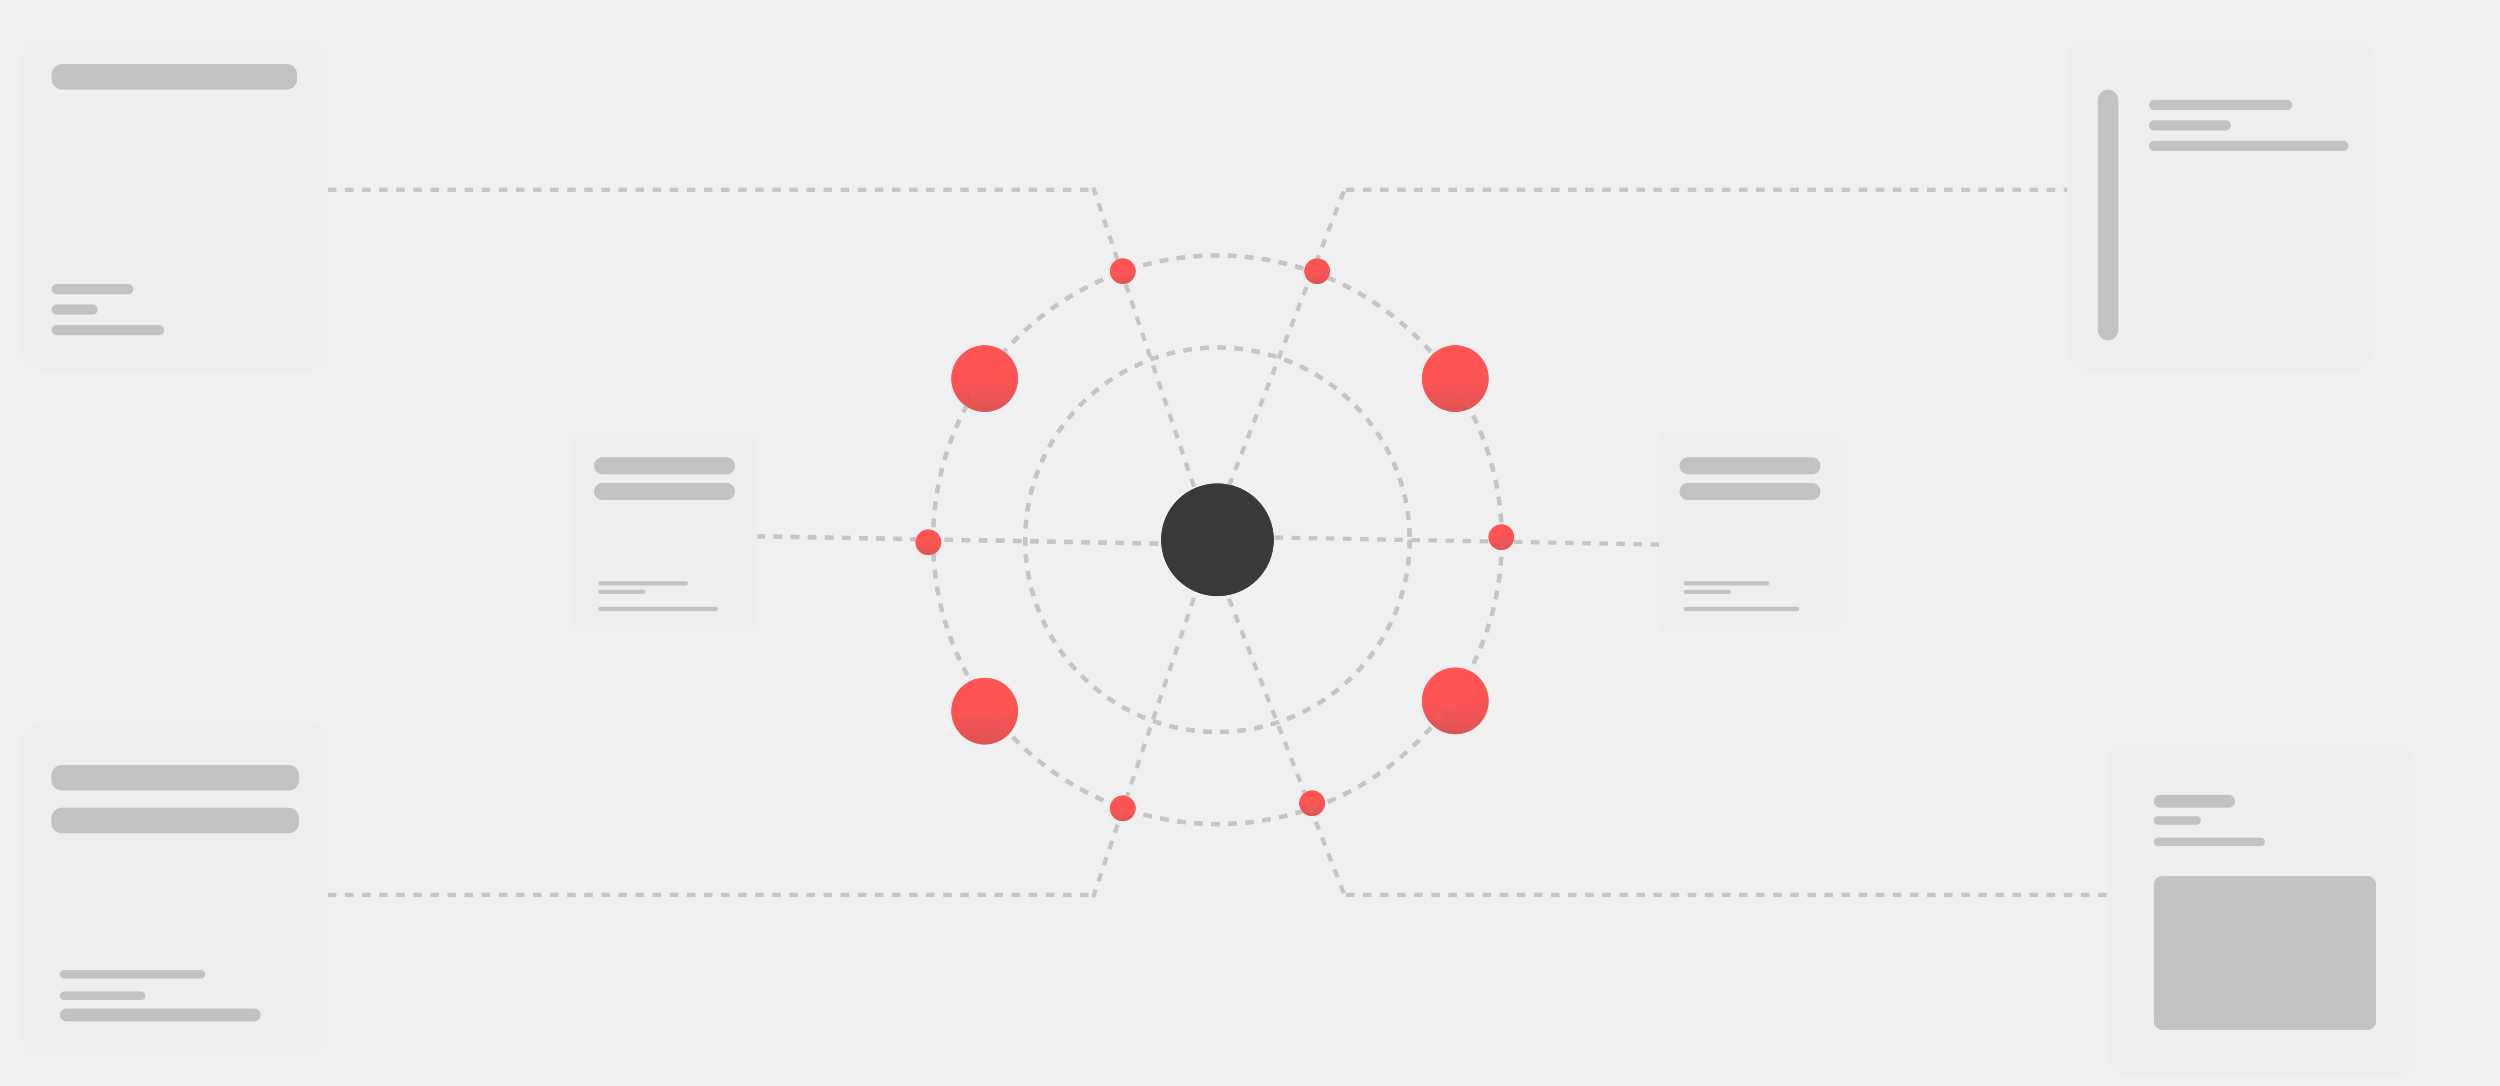
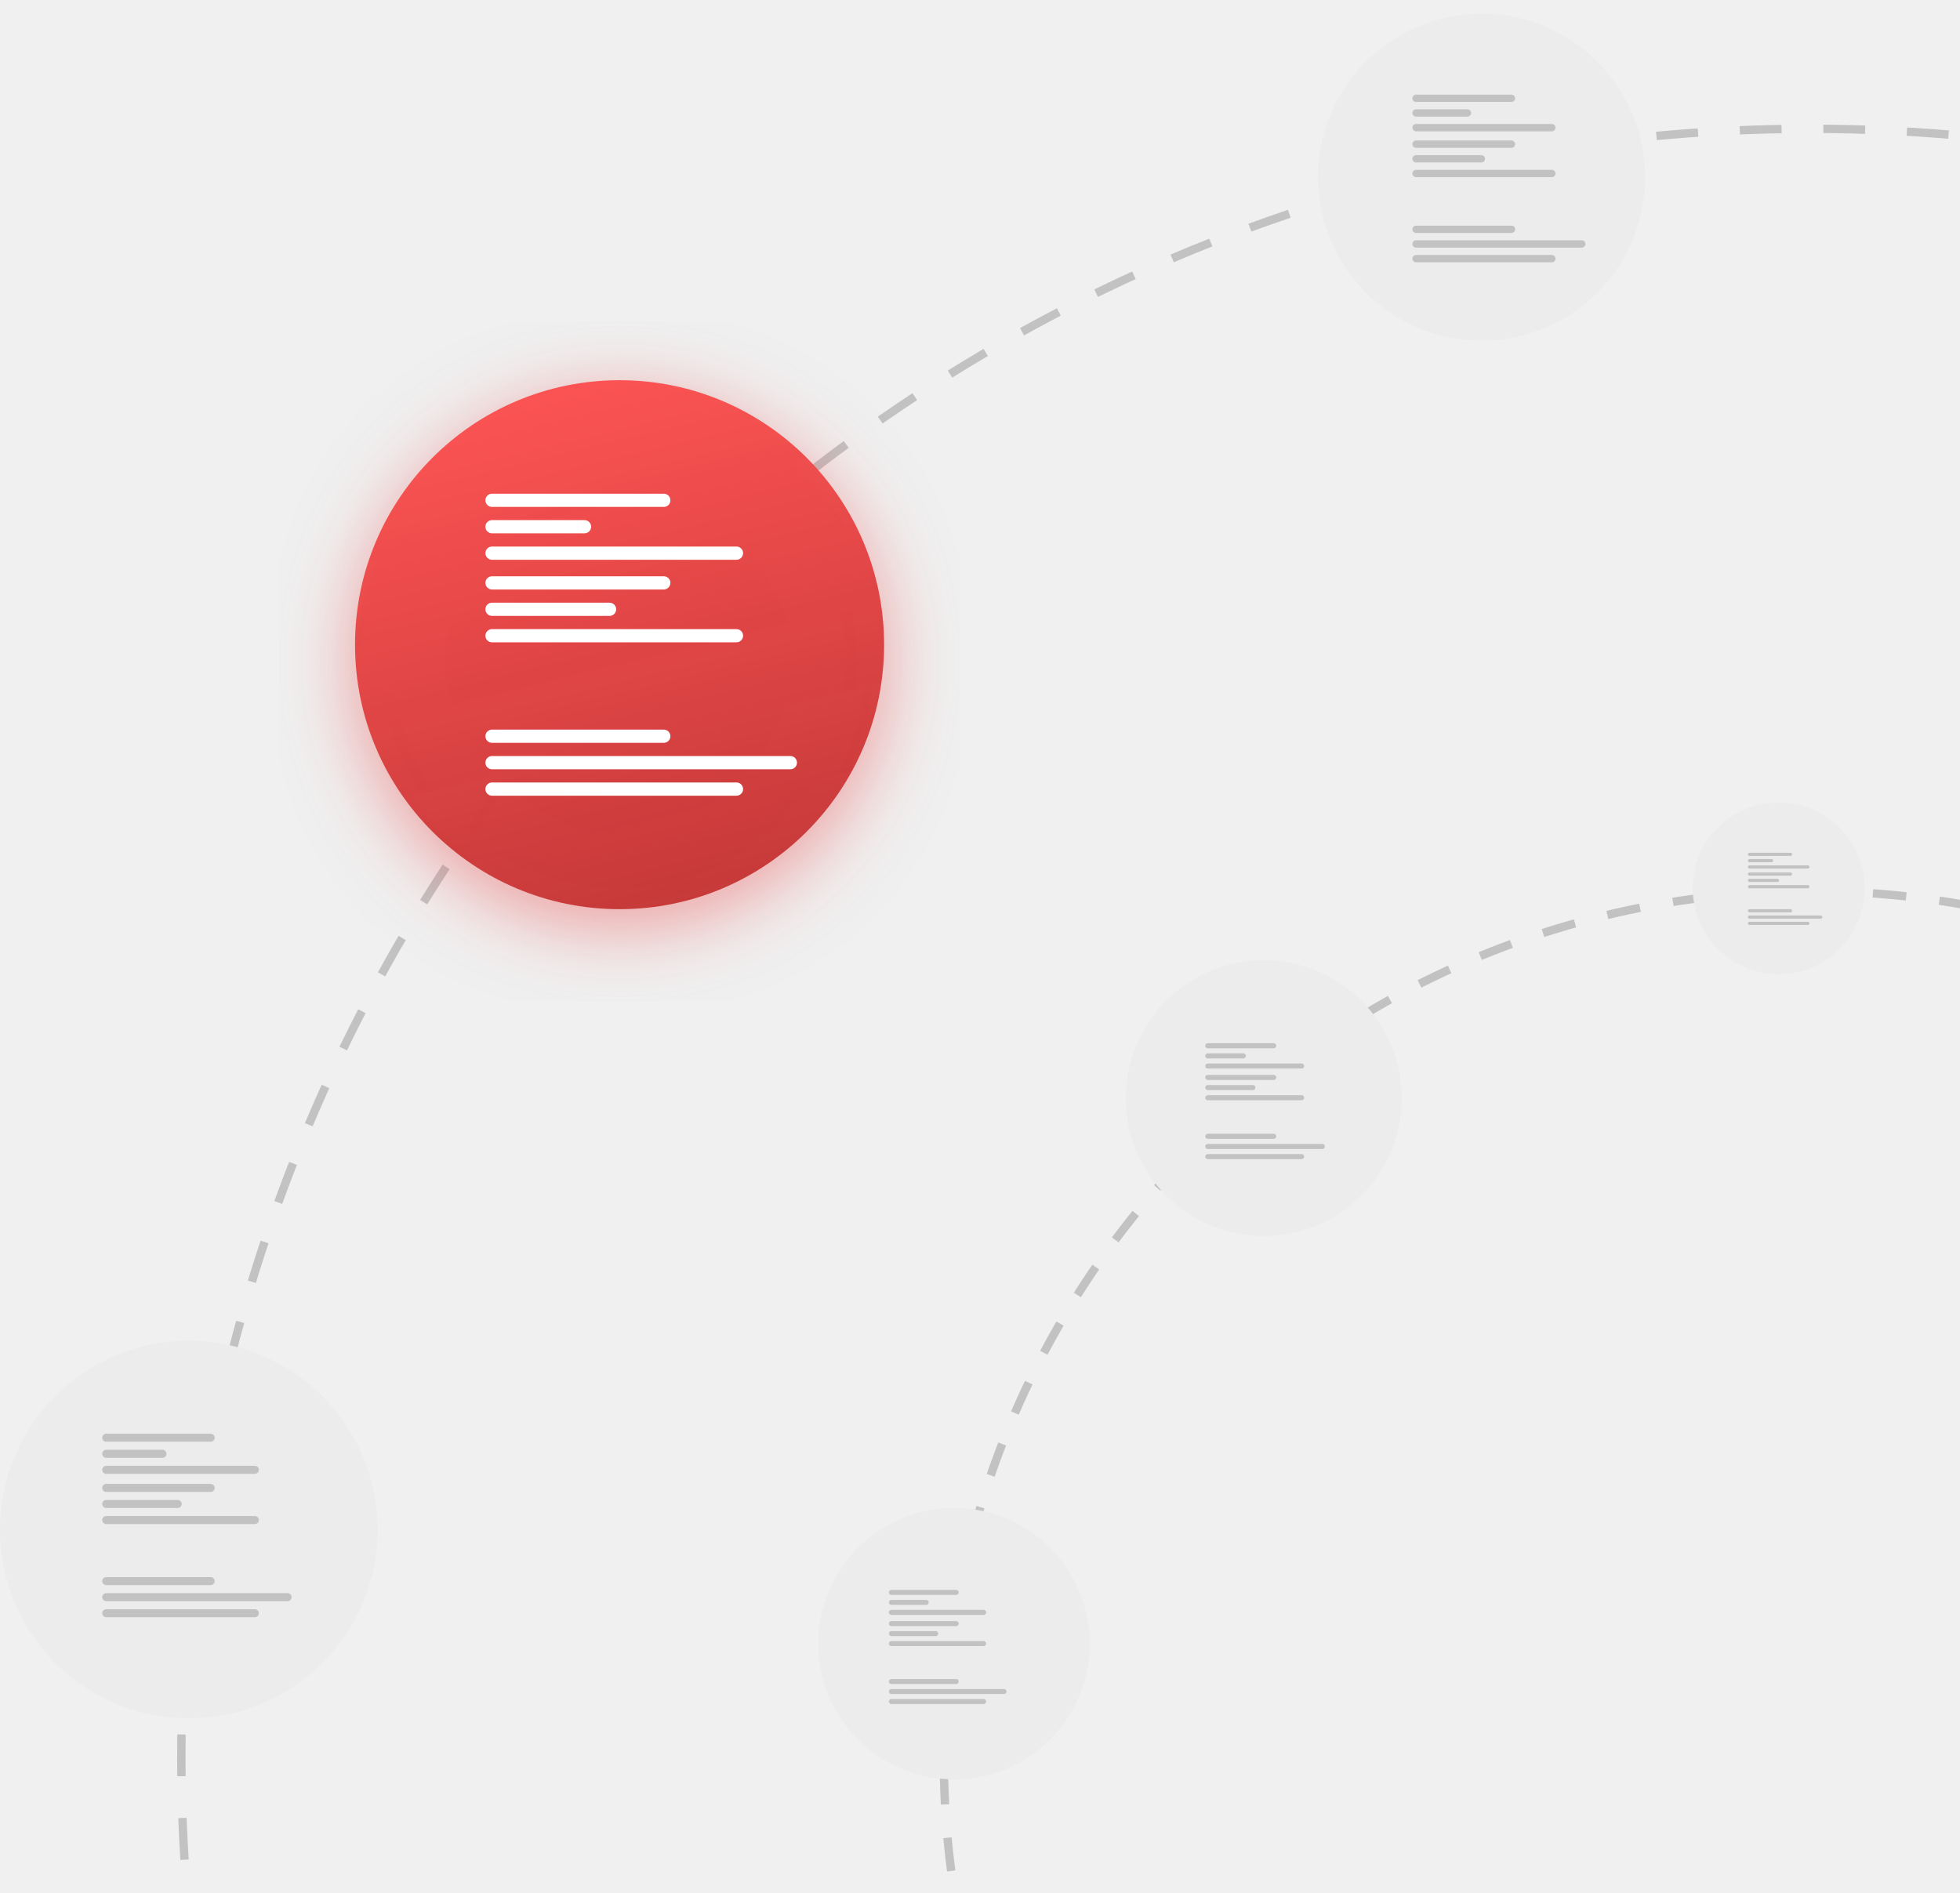
- <svg xmlns="http://www.w3.org/2000/svg" width="585" height="254" viewBox="0 0 585 254" fill="none">
-   <rect x="4.892" y="9" width="71.823" height="77.808" rx="5" fill="#EEEEEE" />
-   <rect x="12.074" y="66.458" width="19.153" height="2.394" rx="1.197" fill="#C2C2C2" />
-   <rect x="12.074" y="71.246" width="10.773" height="2.394" rx="1.197" fill="#C2C2C2" />
-   <rect x="12.074" y="76.034" width="26.335" height="2.394" rx="1.197" fill="#C2C2C2" />
-   <rect x="12.074" y="14.985" width="57.458" height="5.985" rx="2.5" fill="#C2C2C2" />
-   <rect x="5" y="169" width="72" height="78" rx="5" fill="#EEEEEE" />
-   <rect x="134" y="101" width="43" height="47" rx="2" fill="#EEEEEE" />
-   <rect x="388" y="101" width="43" height="47" rx="2" fill="#EEEEEE" />
-   <rect x="14" y="227" width="34" height="2" rx="1" fill="#C2C2C2" />
-   <rect x="140" y="136" width="21" height="1" rx="0.5" fill="#C2C2C2" />
-   <rect x="394" y="136" width="20" height="1" rx="0.5" fill="#C2C2C2" />
-   <rect x="14" y="232" width="20" height="2" rx="1" fill="#C2C2C2" />
-   <rect x="140" y="138" width="11" height="1" rx="0.5" fill="#C2C2C2" />
-   <rect x="394" y="138" width="11" height="1" rx="0.5" fill="#C2C2C2" />
-   <rect x="14" y="236" width="47" height="3" rx="1.5" fill="#C2C2C2" />
-   <rect x="140" y="142" width="28" height="1" rx="0.5" fill="#C2C2C2" />
-   <rect x="394" y="142" width="27" height="1" rx="0.5" fill="#C2C2C2" />
-   <rect x="12" y="179" width="58" height="6" rx="2.5" fill="#C2C2C2" />
-   <rect x="139" y="107" width="33" height="4" rx="2" fill="#C2C2C2" />
-   <rect x="393" y="107" width="33" height="4" rx="2" fill="#C2C2C2" />
-   <rect x="12" y="189" width="58" height="6" rx="2.5" fill="#C2C2C2" />
-   <rect x="139" y="113" width="33" height="4" rx="2" fill="#C2C2C2" />
-   <rect x="393" y="113" width="33" height="4" rx="2" fill="#C2C2C2" />
-   <rect x="493" y="174" width="72" height="78" rx="5" fill="#EEEEEE" />
-   <rect x="504" y="186" width="19" height="3" rx="1.5" fill="#C2C2C2" />
-   <rect x="504" y="191" width="11" height="2" rx="1" fill="#C2C2C2" />
-   <rect x="504" y="196" width="26" height="2" rx="1" fill="#C2C2C2" />
-   <rect x="504" y="205" width="52" height="36" rx="2" fill="#C2C2C2" />
-   <circle cx="284.88" cy="126.31" r="44.988" stroke="#C5C5C5" stroke-dasharray="2 2" />
-   <circle cx="284.88" cy="126.31" r="66.534" stroke="#C5C5C5" stroke-dasharray="2 2" />
-   <line x1="283.014" y1="127.42" x2="177.257" y2="125.503" stroke="#C5C5C5" stroke-dasharray="2 2" />
-   <circle r="7.781" transform="matrix(-1 0 0 1 340.543 164.017)" fill="url(#paint0_linear)" />
-   <circle r="7.781" transform="matrix(-1 0 0 1 340.543 88.6034)" fill="url(#paint1_linear)" />
-   <circle r="7.781" transform="matrix(-1 0 0 1 230.415 88.6034)" fill="url(#paint2_linear)" />
-   <circle r="7.781" transform="matrix(-1 0 0 1 230.415 166.411)" fill="url(#paint3_linear)" />
-   <circle r="2.993" transform="matrix(-1 0 0 1 217.247 126.909)" fill="url(#paint4_linear)" />
-   <circle r="13.168" transform="matrix(-1 0 0 1 284.88 126.31)" fill="#393939" />
-   <circle r="2.993" transform="matrix(-1 0 0 1 262.735 63.4655)" fill="url(#paint5_linear)" />
-   <circle r="2.993" transform="matrix(-1 0 0 1 262.735 189.155)" fill="url(#paint6_linear)" />
-   <circle r="2.993" transform="matrix(-1 0 0 1 308.223 63.4655)" fill="url(#paint7_linear)" />
-   <circle r="2.993" transform="matrix(-1 0 0 1 351.316 125.712)" fill="url(#paint8_linear)" />
-   <circle r="2.993" transform="matrix(-1 0 0 1 307.026 187.958)" fill="url(#paint9_linear)" />
-   <circle cx="284.88" cy="126.31" r="44.988" stroke="#C5C5C5" stroke-dasharray="2 2" />
-   <circle cx="284.88" cy="126.31" r="66.534" stroke="#C5C5C5" stroke-dasharray="2 2" />
-   <line x1="283.014" y1="127.42" x2="177.257" y2="125.503" stroke="#C5C5C5" stroke-dasharray="2 2" />
-   <line x1="388.234" y1="127.42" x2="282.477" y2="125.503" stroke="#C5C5C5" stroke-dasharray="2 2" />
-   <circle r="7.781" transform="matrix(-1 0 0 1 340.543 164.017)" fill="url(#paint10_linear)" />
-   <circle r="7.781" transform="matrix(-1 0 0 1 340.543 88.6034)" fill="url(#paint11_linear)" />
-   <circle r="7.781" transform="matrix(-1 0 0 1 230.415 88.6034)" fill="url(#paint12_linear)" />
-   <circle r="7.781" transform="matrix(-1 0 0 1 230.415 166.411)" fill="url(#paint13_linear)" />
-   <circle r="2.993" transform="matrix(-1 0 0 1 217.247 126.909)" fill="url(#paint14_linear)" />
-   <line x1="283.217" y1="124.932" x2="314.46" y2="44.73" stroke="#C5C5C5" stroke-dasharray="2 2" />
-   <line x1="283.209" y1="125.273" x2="255.797" y2="43.874" stroke="#C5C5C5" stroke-dasharray="2 2" />
-   <line x1="76.714" y1="44.411" x2="255.074" y2="44.411" stroke="#C5C5C5" stroke-dasharray="2 2" />
-   <line x1="314.926" y1="44.411" x2="493.286" y2="44.411" stroke="#C5C5C5" stroke-dasharray="2 2" />
-   <line y1="-0.5" x2="86.073" y2="-0.5" transform="matrix(0.362982 0.931796 0.931796 -0.362982 283.683 128.704)" stroke="#C5C5C5" stroke-dasharray="2 2" />
-   <line y1="-0.5" x2="85.891" y2="-0.5" transform="matrix(-0.319154 0.947703 0.947703 0.319154 283.683 128.704)" stroke="#C5C5C5" stroke-dasharray="2 2" />
-   <line y1="-0.5" x2="178.36" y2="-0.5" transform="matrix(1 0 0 -1 76.7142 208.906)" stroke="#C5C5C5" stroke-dasharray="2 2" />
-   <line y1="-0.5" x2="178.36" y2="-0.5" transform="matrix(1 0 0 -1 314.926 208.906)" stroke="#C5C5C5" stroke-dasharray="2 2" />
-   <circle r="13.168" transform="matrix(-1 0 0 1 284.88 126.31)" fill="#393939" />
-   <circle r="2.993" transform="matrix(-1 0 0 1 262.735 63.4655)" fill="url(#paint15_linear)" />
-   <circle r="2.993" transform="matrix(-1 0 0 1 262.735 189.155)" fill="url(#paint16_linear)" />
-   <circle r="2.993" transform="matrix(-1 0 0 1 308.223 63.4655)" fill="url(#paint17_linear)" />
-   <circle r="2.993" transform="matrix(-1 0 0 1 351.316 125.712)" fill="url(#paint18_linear)" />
-   <circle r="2.993" transform="matrix(-1 0 0 1 307.026 187.958)" fill="url(#paint19_linear)" />
-   <rect x="483.709" y="9" width="71.823" height="77.808" rx="5" fill="#EEEEEE" />
-   <rect x="502.862" y="23.364" width="33.517" height="2.394" rx="1.197" fill="#C2C2C2" />
-   <rect x="502.862" y="28.153" width="19.153" height="2.394" rx="1.197" fill="#C2C2C2" />
-   <rect x="502.862" y="32.941" width="46.685" height="2.394" rx="1.197" fill="#C2C2C2" />
-   <rect x="490.892" y="20.971" width="4.788" height="58.655" rx="2.394" fill="#C2C2C2" />
+ <svg xmlns="http://www.w3.org/2000/svg" width="469" height="453" viewBox="0 0 469 453" fill="none">
+   <g clip-path="url(#clip0)">
+     <circle cx="433.126" cy="420.557" r="207.288" stroke="#C2C2C2" stroke-width="2" stroke-dasharray="8 8" />
+     <circle cx="433.126" cy="420.557" r="389.734" stroke="#C2C2C2" stroke-width="2" stroke-dasharray="10 10" />
+     <circle cx="302.399" cy="262.806" r="33.004" fill="#ECECEC" />
+     <g filter="url(#filter0_d)">
+       <circle cx="148.253" cy="154.295" r="63.298" fill="url(#paint0_linear)" />
+     </g>
+     <circle cx="354.521" cy="42.4" r="39.126" fill="#ECECEC" />
+     <circle cx="45.18" cy="366.071" r="45.18" fill="#ECECEC" />
+     <circle cx="425.61" cy="212.597" r="20.557" fill="#ECECEC" />
+     <circle cx="228.27" cy="393.382" r="32.474" fill="#ECECEC" />
+     <rect x="24.461" y="343.13" width="26.907" height="1.922" rx="0.961" fill="#C2C2C2" />
+     <rect x="24.461" y="355.142" width="26.907" height="1.922" rx="0.961" fill="#C2C2C2" />
+     <rect x="24.461" y="377.451" width="26.907" height="1.922" rx="0.961" fill="#C2C2C2" />
+     <rect x="24.461" y="346.974" width="15.376" height="1.922" rx="0.961" fill="#C2C2C2" />
+     <rect x="24.461" y="358.986" width="19.019" height="1.922" rx="0.961" fill="#C2C2C2" />
+     <rect x="24.461" y="381.295" width="45.318" height="1.922" rx="0.961" fill="#C2C2C2" />
+     <rect x="24.461" y="350.817" width="37.478" height="1.922" rx="0.961" fill="#C2C2C2" />
+     <rect x="24.461" y="362.83" width="37.478" height="1.922" rx="0.961" fill="#C2C2C2" />
+     <rect x="24.461" y="385.139" width="37.478" height="1.922" rx="0.961" fill="#C2C2C2" />
+     <rect x="209.314" y="373.972" width="35.834" height="38.82" rx="3" fill="#ECECEC" />
+     <rect x="212.684" y="380.518" width="16.722" height="1.194" rx="0.597" fill="#C2C2C2" />
+     <rect x="212.684" y="387.983" width="16.722" height="1.194" rx="0.597" fill="#C2C2C2" />
+     <rect x="212.684" y="401.847" width="16.722" height="1.194" rx="0.597" fill="#C2C2C2" />
+     <rect x="212.684" y="382.906" width="9.556" height="1.194" rx="0.597" fill="#C2C2C2" />
+     <rect x="212.684" y="390.372" width="11.82" height="1.194" rx="0.597" fill="#C2C2C2" />
+     <rect x="212.684" y="404.236" width="28.164" height="1.194" rx="0.597" fill="#C2C2C2" />
+     <rect x="212.684" y="385.295" width="23.292" height="1.194" rx="0.597" fill="#C2C2C2" />
+     <rect x="212.684" y="392.761" width="23.292" height="1.194" rx="0.597" fill="#C2C2C2" />
+     <rect x="212.684" y="406.625" width="23.292" height="1.194" rx="0.597" fill="#C2C2C2" />
+     <rect x="288.4" y="249.672" width="16.995" height="1.214" rx="0.607" fill="#C2C2C2" />
+     <rect x="288.399" y="257.259" width="16.995" height="1.214" rx="0.607" fill="#C2C2C2" />
+     <rect x="288.399" y="271.35" width="16.995" height="1.214" rx="0.607" fill="#C2C2C2" />
+     <rect x="288.399" y="252.099" width="9.712" height="1.214" rx="0.607" fill="#C2C2C2" />
+     <rect x="288.399" y="259.687" width="12.013" height="1.214" rx="0.607" fill="#C2C2C2" />
+     <rect x="288.399" y="273.777" width="28.624" height="1.214" rx="0.607" fill="#C2C2C2" />
+     <rect x="288.399" y="254.527" width="23.672" height="1.214" rx="0.607" fill="#C2C2C2" />
+     <rect x="288.399" y="262.115" width="23.672" height="1.214" rx="0.607" fill="#C2C2C2" />
+     <rect x="288.399" y="276.205" width="23.672" height="1.214" rx="0.607" fill="#C2C2C2" />
+     <rect x="418.238" y="204.091" width="10.586" height="0.756" rx="0.378" fill="#C2C2C2" />
+     <rect x="418.238" y="208.816" width="10.586" height="0.756" rx="0.378" fill="#C2C2C2" />
+     <rect x="418.238" y="217.593" width="10.586" height="0.756" rx="0.378" fill="#C2C2C2" />
+     <rect x="418.238" y="205.603" width="6.049" height="0.756" rx="0.378" fill="#C2C2C2" />
+     <rect x="418.238" y="210.329" width="7.482" height="0.756" rx="0.378" fill="#C2C2C2" />
+     <rect x="418.238" y="219.105" width="17.828" height="0.756" rx="0.378" fill="#C2C2C2" />
+     <rect x="418.238" y="207.115" width="14.744" height="0.756" rx="0.378" fill="#C2C2C2" />
+     <rect x="418.238" y="211.841" width="14.744" height="0.756" rx="0.378" fill="#C2C2C2" />
+     <rect x="418.238" y="220.617" width="14.744" height="0.756" rx="0.378" fill="#C2C2C2" />
+     <rect x="116.15" y="118.157" width="44.269" height="3.162" rx="1.581" fill="white" />
+     <rect x="116.15" y="137.92" width="44.269" height="3.162" rx="1.581" fill="white" />
+     <rect x="116.15" y="174.622" width="44.269" height="3.162" rx="1.581" fill="white" />
+     <rect x="116.15" y="124.481" width="25.296" height="3.162" rx="1.581" fill="white" />
+     <rect x="116.15" y="144.244" width="31.29" height="3.162" rx="1.581" fill="white" />
+     <rect x="116.15" y="180.947" width="74.557" height="3.162" rx="1.581" fill="white" />
+     <rect x="116.15" y="130.805" width="61.66" height="3.162" rx="1.581" fill="white" />
+     <rect x="116.15" y="150.568" width="61.66" height="3.162" rx="1.581" fill="white" />
+     <rect x="116.15" y="187.271" width="61.66" height="3.162" rx="1.581" fill="white" />
+     <rect x="337.972" y="22.651" width="24.577" height="1.755" rx="0.878" fill="#C2C2C2" />
+     <rect x="337.971" y="33.623" width="24.577" height="1.755" rx="0.878" fill="#C2C2C2" />
+     <rect x="337.971" y="53.999" width="24.577" height="1.755" rx="0.878" fill="#C2C2C2" />
+     <rect x="337.971" y="26.162" width="14.044" height="1.755" rx="0.878" fill="#C2C2C2" />
+     <rect x="337.971" y="37.134" width="17.372" height="1.755" rx="0.878" fill="#C2C2C2" />
+     <rect x="337.971" y="57.51" width="41.392" height="1.755" rx="0.878" fill="#C2C2C2" />
+     <rect x="337.971" y="29.673" width="34.232" height="1.755" rx="0.878" fill="#C2C2C2" />
+     <rect x="337.971" y="40.645" width="34.232" height="1.755" rx="0.878" fill="#C2C2C2" />
+     <rect x="337.971" y="61.022" width="34.232" height="1.755" rx="0.878" fill="#C2C2C2" />
+   </g>
  <defs>
-     <linearGradient id="paint0_linear" x1="7.781" y1="0" x2="7.781" y2="15.562" gradientUnits="userSpaceOnUse">
-       <stop stop-color="#FF5454" />
-       <stop offset="1" stop-color="#BA4F4F" stop-opacity="0.74" />
+     <filter id="filter0_d" x="66.955" y="76.997" width="162.596" height="162.596" filterUnits="userSpaceOnUse" color-interpolation-filters="sRGB">
+       <feFlood flood-opacity="0" result="BackgroundImageFix" />
+       <feColorMatrix in="SourceAlpha" type="matrix" values="0 0 0 0 0 0 0 0 0 0 0 0 0 0 0 0 0 0 127 0" />
+       <feOffset dy="4" />
+       <feGaussianBlur stdDeviation="9" />
+       <feColorMatrix type="matrix" values="0 0 0 0 0.922 0 0 0 0 0.294 0 0 0 0 0.294 0 0 0 0.5 0" />
+       <feBlend mode="normal" in2="BackgroundImageFix" result="effect1_dropShadow" />
+       <feBlend mode="normal" in="SourceGraphic" in2="effect1_dropShadow" result="shape" />
+     </filter>
+     <linearGradient id="paint0_linear" x1="148.253" y1="90.997" x2="182.119" y2="231.58" gradientUnits="userSpaceOnUse">
+       <stop stop-color="#FB5353" />
+       <stop offset="1" stop-color="#BD3131" stop-opacity="0.97" />
    </linearGradient>
-     <linearGradient id="paint1_linear" x1="7.781" y1="0" x2="7.781" y2="15.562" gradientUnits="userSpaceOnUse">
-       <stop stop-color="#FF5454" />
-       <stop offset="1" stop-color="#BA4F4F" stop-opacity="0.74" />
-     </linearGradient>
-     <linearGradient id="paint2_linear" x1="7.781" y1="0" x2="7.781" y2="15.562" gradientUnits="userSpaceOnUse">
-       <stop stop-color="#FF5454" />
-       <stop offset="1" stop-color="#BA4F4F" stop-opacity="0.74" />
-     </linearGradient>
-     <linearGradient id="paint3_linear" x1="7.781" y1="0" x2="7.781" y2="15.562" gradientUnits="userSpaceOnUse">
-       <stop stop-color="#FF5454" />
-       <stop offset="1" stop-color="#BA4F4F" stop-opacity="0.74" />
-     </linearGradient>
-     <linearGradient id="paint4_linear" x1="2.993" y1="0" x2="2.993" y2="5.985" gradientUnits="userSpaceOnUse">
-       <stop stop-color="#FF5454" />
-       <stop offset="1" stop-color="#BA4F4F" stop-opacity="0.74" />
-     </linearGradient>
-     <linearGradient id="paint5_linear" x1="2.993" y1="0" x2="2.993" y2="5.985" gradientUnits="userSpaceOnUse">
-       <stop stop-color="#FF5454" />
-       <stop offset="1" stop-color="#BA4F4F" stop-opacity="0.74" />
-     </linearGradient>
-     <linearGradient id="paint6_linear" x1="2.993" y1="0" x2="2.993" y2="5.985" gradientUnits="userSpaceOnUse">
-       <stop stop-color="#FF5454" />
-       <stop offset="1" stop-color="#BA4F4F" stop-opacity="0.74" />
-     </linearGradient>
-     <linearGradient id="paint7_linear" x1="2.993" y1="0" x2="2.993" y2="5.985" gradientUnits="userSpaceOnUse">
-       <stop stop-color="#FF5454" />
-       <stop offset="1" stop-color="#BA4F4F" stop-opacity="0.74" />
-     </linearGradient>
-     <linearGradient id="paint8_linear" x1="2.993" y1="0" x2="2.993" y2="5.985" gradientUnits="userSpaceOnUse">
-       <stop stop-color="#FF5454" />
-       <stop offset="1" stop-color="#BA4F4F" stop-opacity="0.74" />
-     </linearGradient>
-     <linearGradient id="paint9_linear" x1="2.993" y1="0" x2="2.993" y2="5.985" gradientUnits="userSpaceOnUse">
-       <stop stop-color="#FF5454" />
-       <stop offset="1" stop-color="#BA4F4F" stop-opacity="0.74" />
-     </linearGradient>
-     <linearGradient id="paint10_linear" x1="7.781" y1="0" x2="7.781" y2="15.562" gradientUnits="userSpaceOnUse">
-       <stop stop-color="#FF5454" />
-       <stop offset="1" stop-color="#BA4F4F" stop-opacity="0.74" />
-     </linearGradient>
-     <linearGradient id="paint11_linear" x1="7.781" y1="0" x2="7.781" y2="15.562" gradientUnits="userSpaceOnUse">
-       <stop stop-color="#FF5454" />
-       <stop offset="1" stop-color="#BA4F4F" stop-opacity="0.74" />
-     </linearGradient>
-     <linearGradient id="paint12_linear" x1="7.781" y1="0" x2="7.781" y2="15.562" gradientUnits="userSpaceOnUse">
-       <stop stop-color="#FF5454" />
-       <stop offset="1" stop-color="#BA4F4F" stop-opacity="0.74" />
-     </linearGradient>
-     <linearGradient id="paint13_linear" x1="7.781" y1="0" x2="7.781" y2="15.562" gradientUnits="userSpaceOnUse">
-       <stop stop-color="#FF5454" />
-       <stop offset="1" stop-color="#BA4F4F" stop-opacity="0.74" />
-     </linearGradient>
-     <linearGradient id="paint14_linear" x1="2.993" y1="0" x2="2.993" y2="5.985" gradientUnits="userSpaceOnUse">
-       <stop stop-color="#FF5454" />
-       <stop offset="1" stop-color="#BA4F4F" stop-opacity="0.74" />
-     </linearGradient>
-     <linearGradient id="paint15_linear" x1="2.993" y1="0" x2="2.993" y2="5.985" gradientUnits="userSpaceOnUse">
-       <stop stop-color="#FF5454" />
-       <stop offset="1" stop-color="#BA4F4F" stop-opacity="0.74" />
-     </linearGradient>
-     <linearGradient id="paint16_linear" x1="2.993" y1="0" x2="2.993" y2="5.985" gradientUnits="userSpaceOnUse">
-       <stop stop-color="#FF5454" />
-       <stop offset="1" stop-color="#BA4F4F" stop-opacity="0.74" />
-     </linearGradient>
-     <linearGradient id="paint17_linear" x1="2.993" y1="0" x2="2.993" y2="5.985" gradientUnits="userSpaceOnUse">
-       <stop stop-color="#FF5454" />
-       <stop offset="1" stop-color="#BA4F4F" stop-opacity="0.74" />
-     </linearGradient>
-     <linearGradient id="paint18_linear" x1="2.993" y1="0" x2="2.993" y2="5.985" gradientUnits="userSpaceOnUse">
-       <stop stop-color="#FF5454" />
-       <stop offset="1" stop-color="#BA4F4F" stop-opacity="0.74" />
-     </linearGradient>
-     <linearGradient id="paint19_linear" x1="2.993" y1="0" x2="2.993" y2="5.985" gradientUnits="userSpaceOnUse">
-       <stop stop-color="#FF5454" />
-       <stop offset="1" stop-color="#BA4F4F" stop-opacity="0.74" />
-     </linearGradient>
+     <clipPath id="clip0">
+       <rect width="469" height="453" fill="white" />
+     </clipPath>
  </defs>
</svg>
